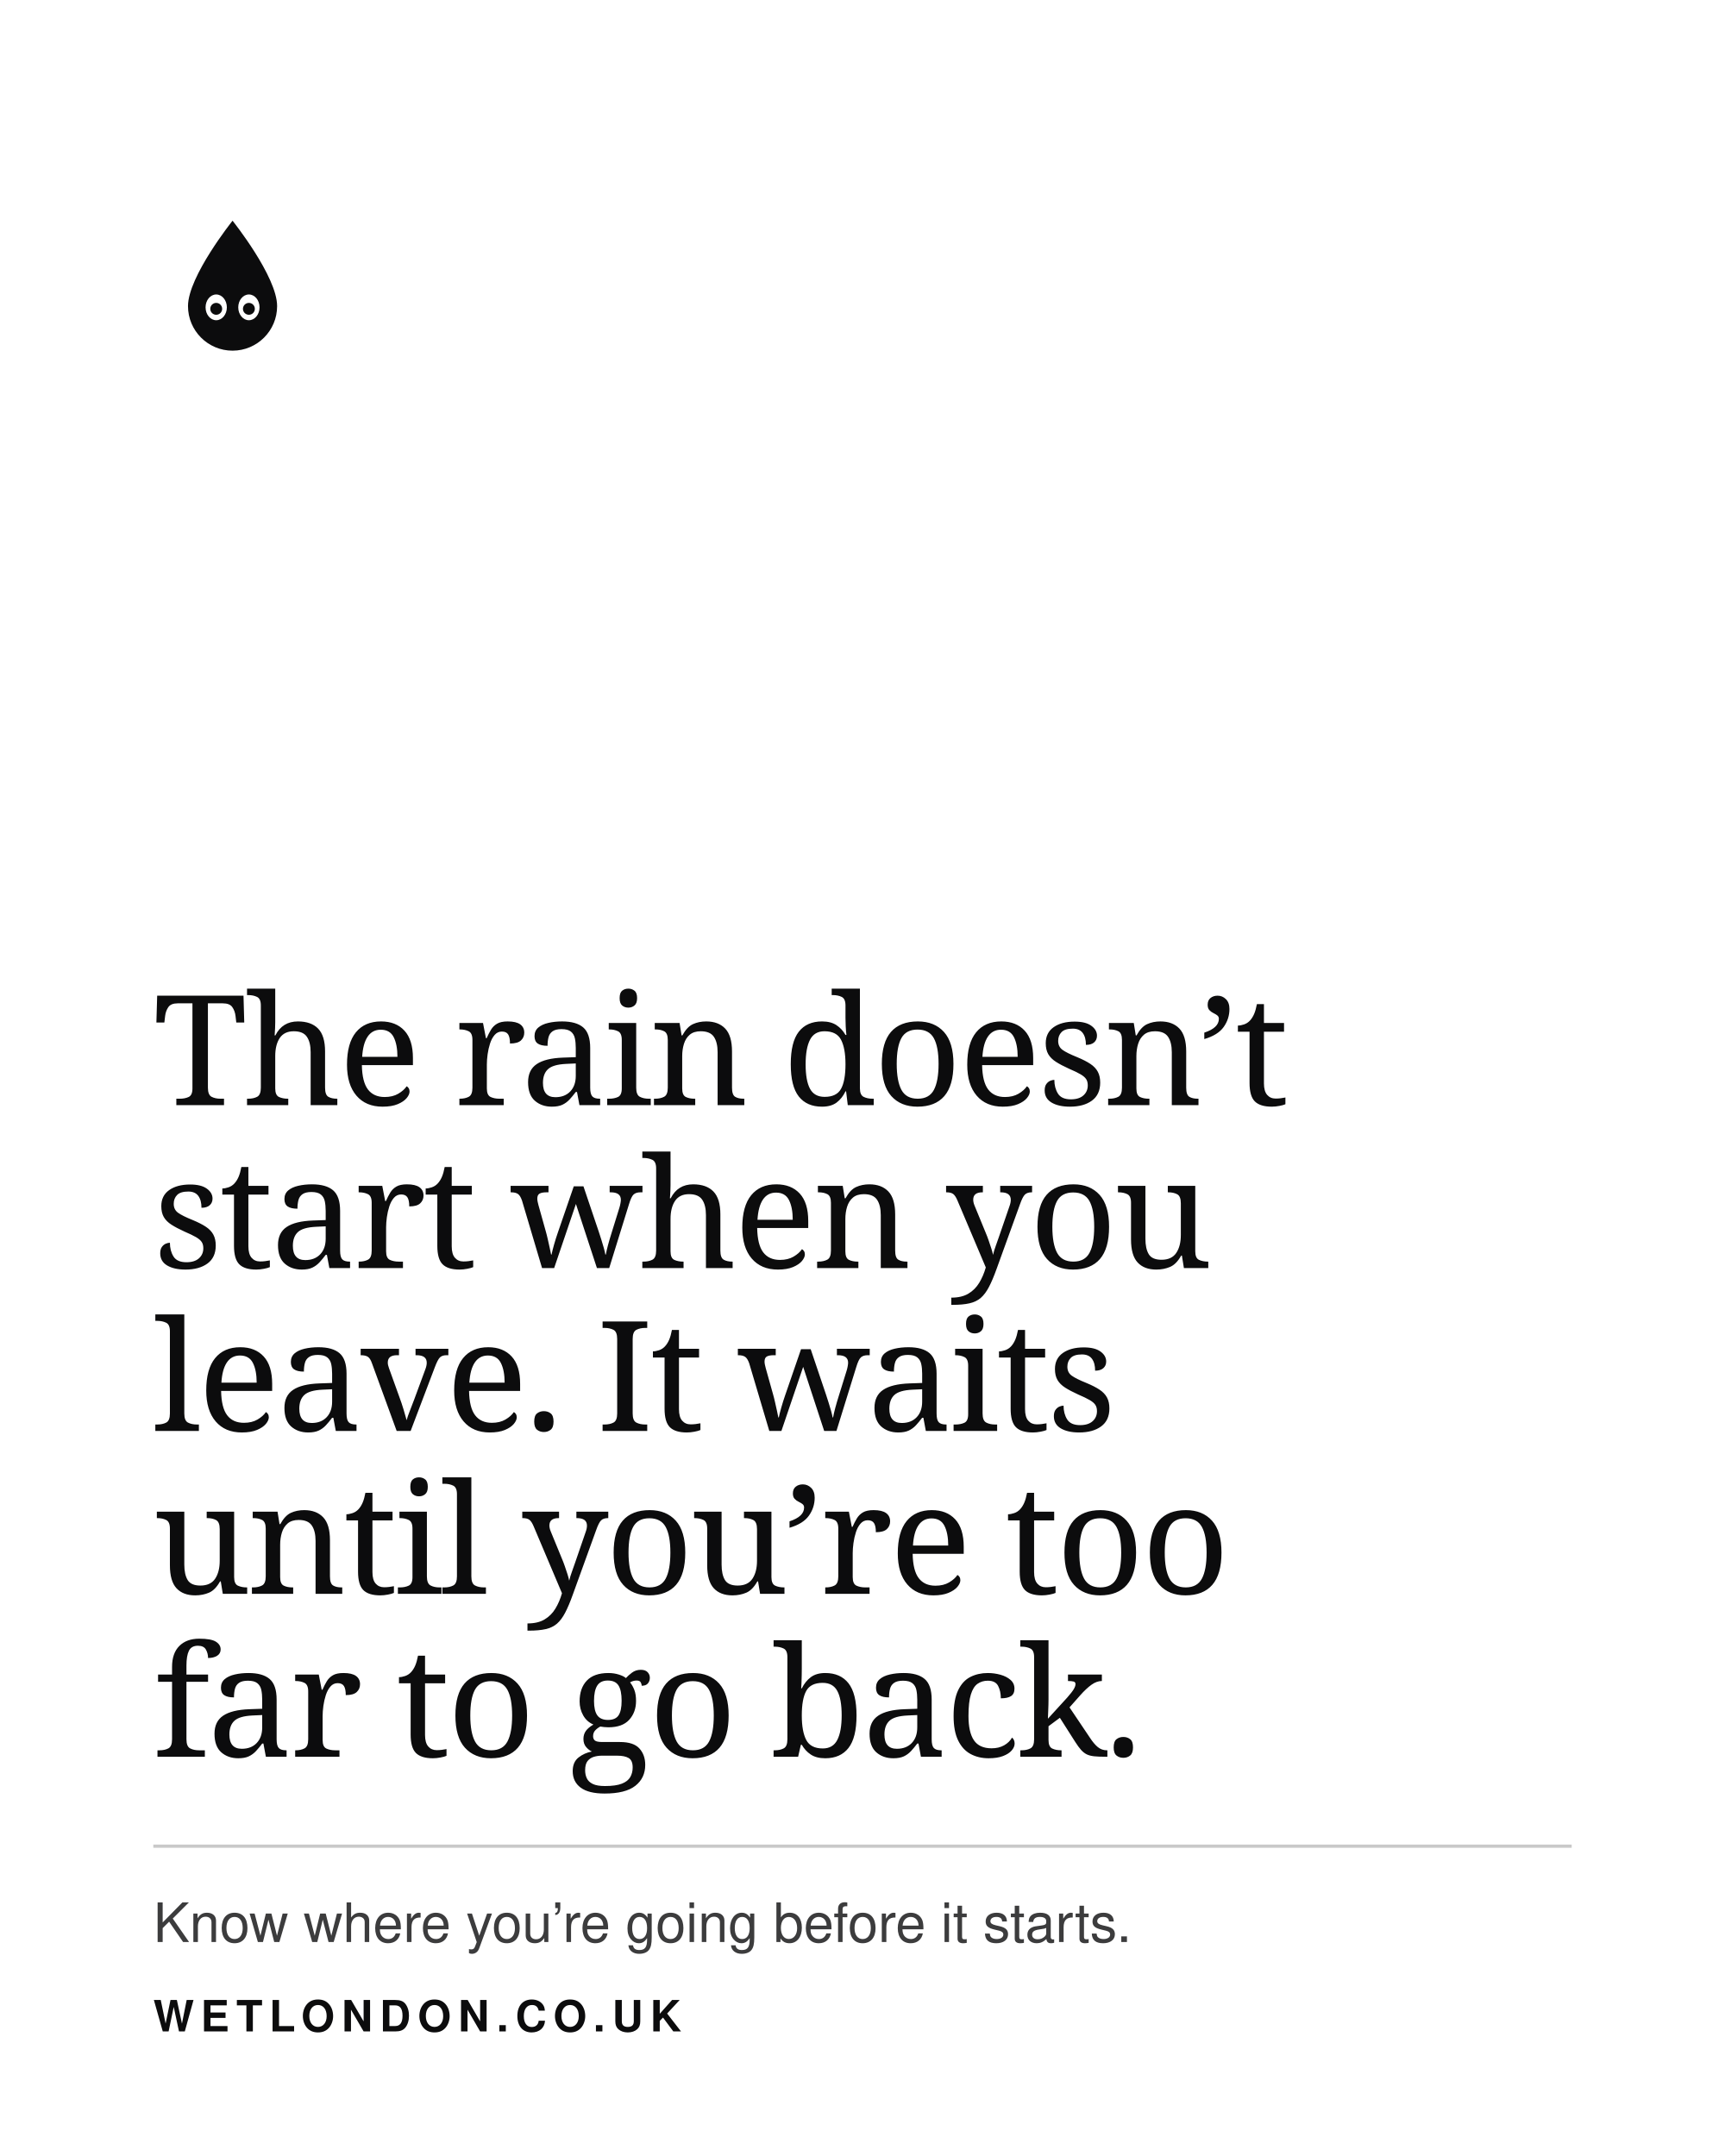
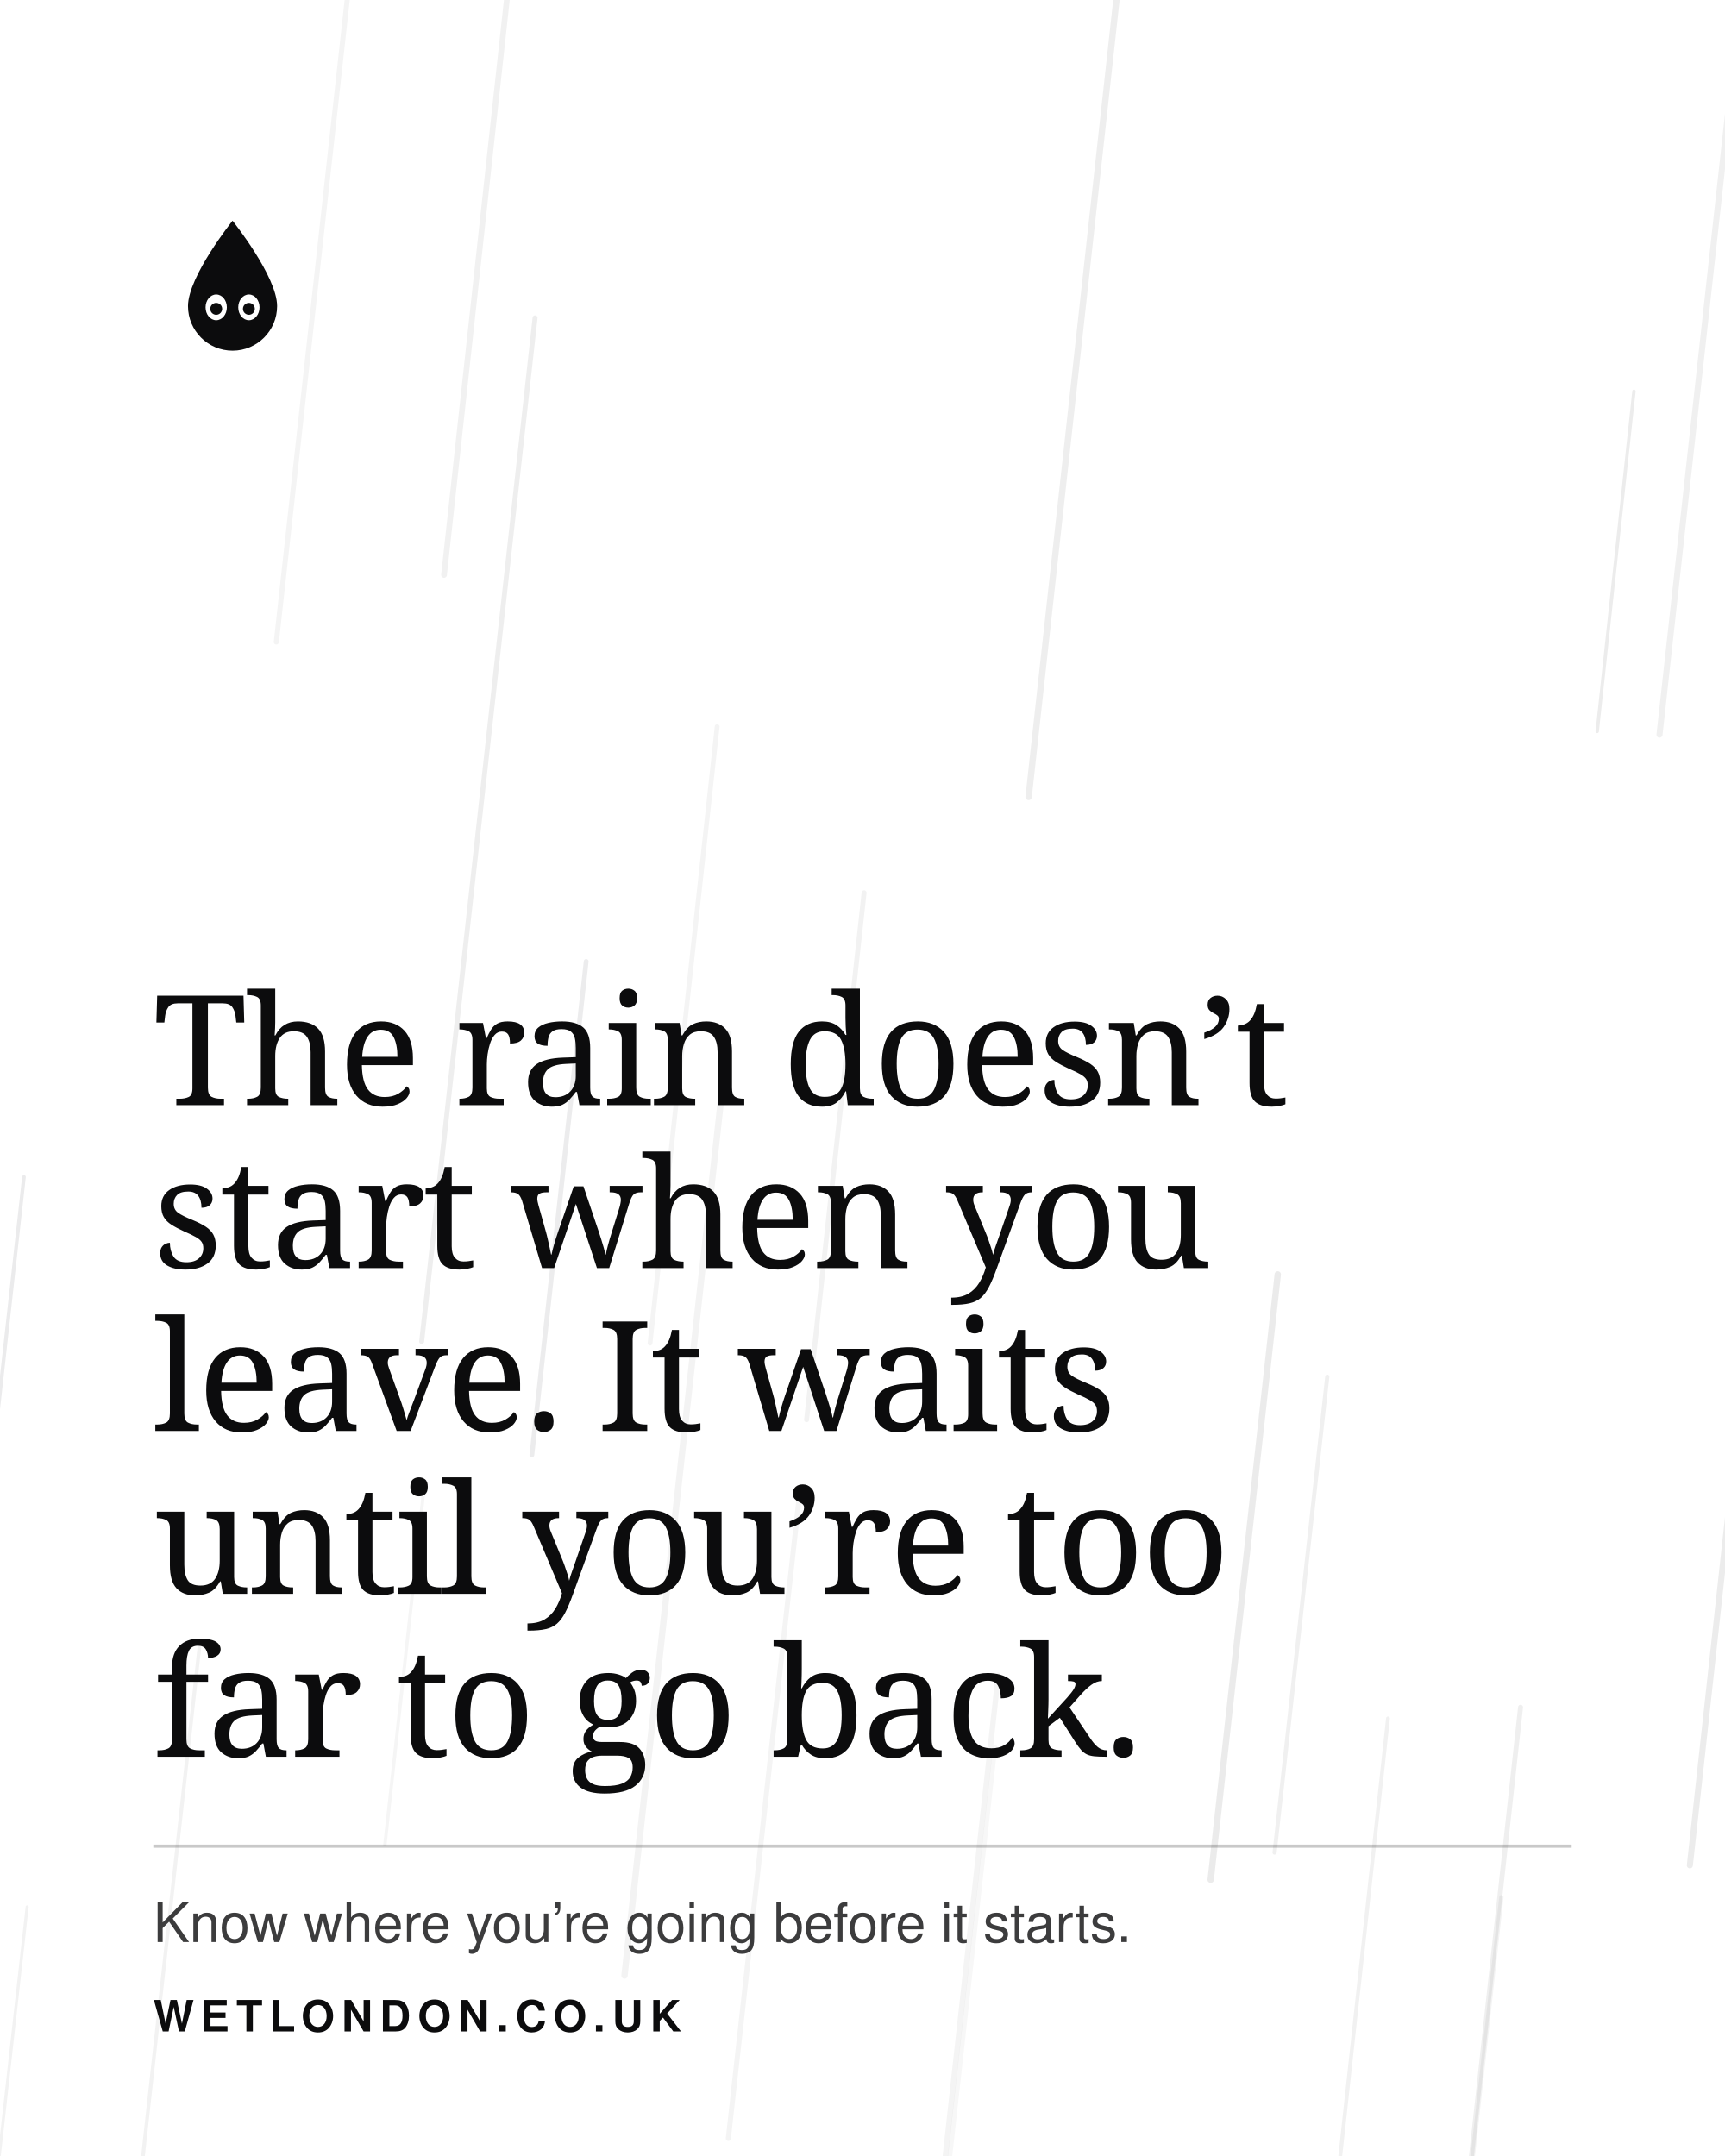
<svg xmlns="http://www.w3.org/2000/svg" width="1080" height="1350" viewBox="0 0 1080 1350">
  <rect width="1080" height="1350" fill="#FFFFFF" />
+   <g stroke="#0C0C0D" stroke-linecap="round">
+     <line x1="831" y1="862" x2="798" y2="1160" stroke-opacity="0.060" stroke-width="2.6" />
+     <line x1="800" y1="798" x2="758" y2="1177" stroke-opacity="0.085" stroke-width="4.0" />
+     <line x1="501" y1="932" x2="456" y2="1339" stroke-opacity="0.046" stroke-width="3.2" />
+     <line x1="623" y1="1094" x2="556" y2="1702" stroke-opacity="0.035" stroke-width="2.8" />
+     <line x1="625" y1="1049" x2="591" y2="1358" stroke-opacity="0.044" stroke-width="3.4" />
+     <line x1="869" y1="1076" x2="823" y2="1498" stroke-opacity="0.057" stroke-width="2.4" />
+     <line x1="449" y1="455" x2="407" y2="841" stroke-opacity="0.043" stroke-width="3.0" />
+     <line x1="241" y1="-214" x2="173" y2="402" stroke-opacity="0.046" stroke-width="3.2" />
+     <line x1="1140" y1="328" x2="1098" y2="710" stroke-opacity="0.052" stroke-width="3.2" />
+     <line x1="15" y1="737" x2="-18" y2="1034" stroke-opacity="0.082" stroke-width="2.3" />
+     <line x1="-103" y1="242" x2="-163" y2="791" stroke-opacity="0.048" stroke-width="2.5" />
+     <line x1="723" y1="-218" x2="644" y2="499" stroke-opacity="0.069" stroke-width="4.0" />
+     <line x1="367" y1="602" x2="333" y2="911" stroke-opacity="0.078" stroke-width="3.0" />
+     <line x1="-26" y1="337" x2="-57" y2="623" stroke-opacity="0.042" stroke-width="2.5" />
+     <line x1="1156" y1="237" x2="1135" y2="432" stroke-opacity="0.071" stroke-width="3.5" />
+     <line x1="456" y1="647" x2="391" y2="1237" stroke-opacity="0.050" stroke-width="4.0" />
+     <line x1="1023" y1="245" x2="1000" y2="458" stroke-opacity="0.076" stroke-width="2.1" />
+     <line x1="-99" y1="338" x2="-144" y2="746" stroke-opacity="0.074" stroke-width="2.4" />
+     <line x1="-9" y1="345" x2="-74" y2="935" stroke-opacity="0.065" stroke-width="2.3" />
+     <line x1="335" y1="199" x2="264" y2="840" stroke-opacity="0.070" stroke-width="3.1" />
+     <line x1="541" y1="559" x2="505" y2="889" stroke-opacity="0.052" stroke-width="3.1" />
+     <line x1="125" y1="1030" x2="75" y2="1481" stroke-opacity="0.052" stroke-width="2.3" />
+     <line x1="1133" y1="484" x2="1058" y2="1168" stroke-opacity="0.075" stroke-width="3.8" />
+     <line x1="17" y1="1194" x2="-10" y2="1435" stroke-opacity="0.053" stroke-width="1.9" />
+     <line x1="940" y1="1188" x2="901" y2="1541" stroke-opacity="0.047" stroke-width="2.7" />
+     <line x1="336" y1="-171" x2="278" y2="360" stroke-opacity="0.057" stroke-width="3.6" />
+     <line x1="1105" y1="-138" x2="1039" y2="460" stroke-opacity="0.062" stroke-width="3.8" />
+     <line x1="-203" y1="1128" x2="-238" y2="1449" stroke-opacity="0.068" stroke-width="2.5" />
+     <line x1="1144" y1="906" x2="1065" y2="1625" stroke-opacity="0.043" stroke-width="3.9" />
+     <line x1="265" y1="936" x2="241" y2="1155" stroke-opacity="0.041" stroke-width="2.1" />
+     <line x1="952" y1="1069" x2="882" y2="1709" stroke-opacity="0.064" stroke-width="3.1" />
+   </g>
  <g transform="translate(96 132) scale(1.55)">
    <path d="M32 4c0 0 18 22.5 18 34.5a18 18 0 0 1-36 0C14 26.5 32 4 32 4Z" fill="#0C0C0D" />
    <ellipse cx="25.4" cy="39" rx="4.3" ry="5.2" fill="#FFFFFF" />
    <ellipse cx="38.6" cy="39" rx="4.3" ry="5.2" fill="#FFFFFF" />
    <circle cx="25.4" cy="39.6" r="2.4" fill="#0C0C0D" />
    <circle cx="38.6" cy="39.6" r="2.4" fill="#0C0C0D" />
  </g>
  <text x="96" y="692" font-family="Newsreader, Georgia, serif" font-size="96" font-weight="400" fill="#0C0C0D" letter-spacing="-0.02em">The rain doesn’t</text>
  <text x="96" y="794" font-family="Newsreader, Georgia, serif" font-size="96" font-weight="400" fill="#0C0C0D" letter-spacing="-0.02em">start when you</text>
  <text x="96" y="896" font-family="Newsreader, Georgia, serif" font-size="96" font-weight="400" fill="#0C0C0D" letter-spacing="-0.02em">leave. It waits</text>
  <text x="96" y="998" font-family="Newsreader, Georgia, serif" font-size="96" font-weight="400" fill="#0C0C0D" letter-spacing="-0.02em">until you’re too</text>
  <text x="96" y="1100" font-family="Newsreader, Georgia, serif" font-size="96" font-weight="400" fill="#0C0C0D" letter-spacing="-0.02em">far to go back.</text>
  <line x1="96" y1="1156" x2="984" y2="1156" stroke="#0C0C0D" stroke-opacity="0.22" stroke-width="2" />
  <text x="96" y="1216" font-family="Archivo, Helvetica, Arial, sans-serif" font-size="34" font-weight="500" fill="#0C0C0D" fill-opacity="0.8">Know where you’re going before it starts.</text>
  <text x="96" y="1272" font-family="Archivo, Helvetica, Arial, sans-serif" font-size="27" font-weight="700" letter-spacing="0.16em" fill="#0C0C0D">WETLONDON.CO.UK</text>
</svg>
